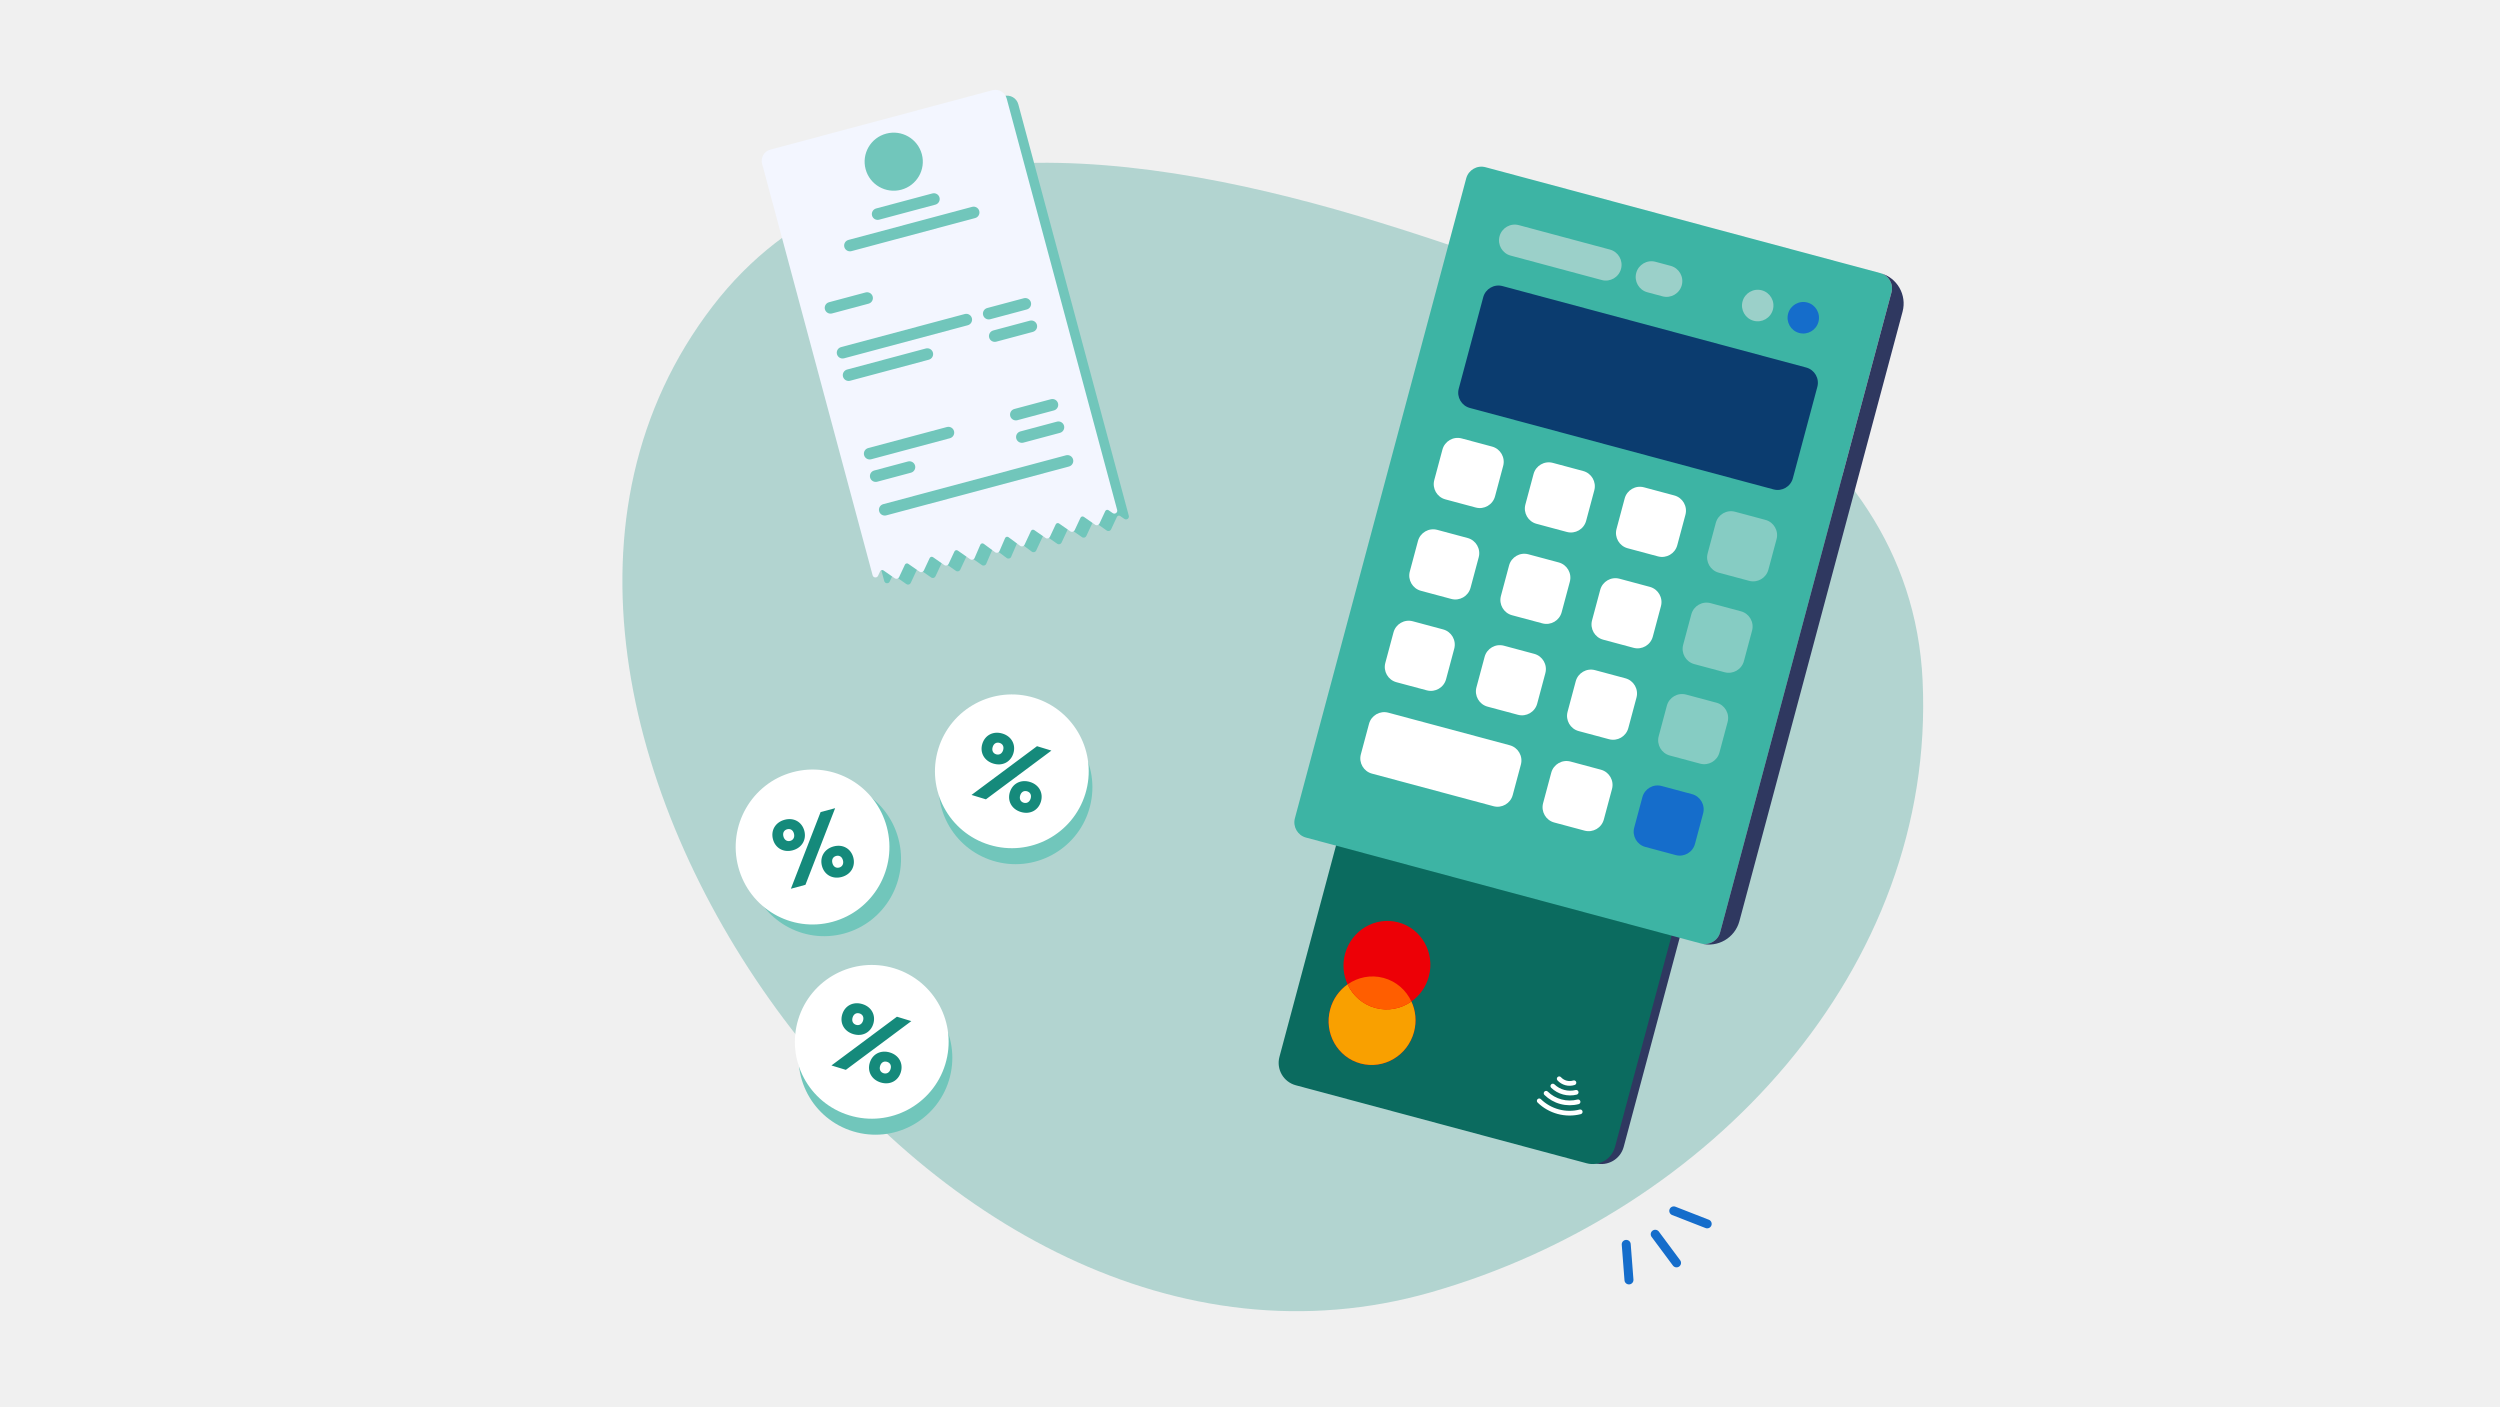
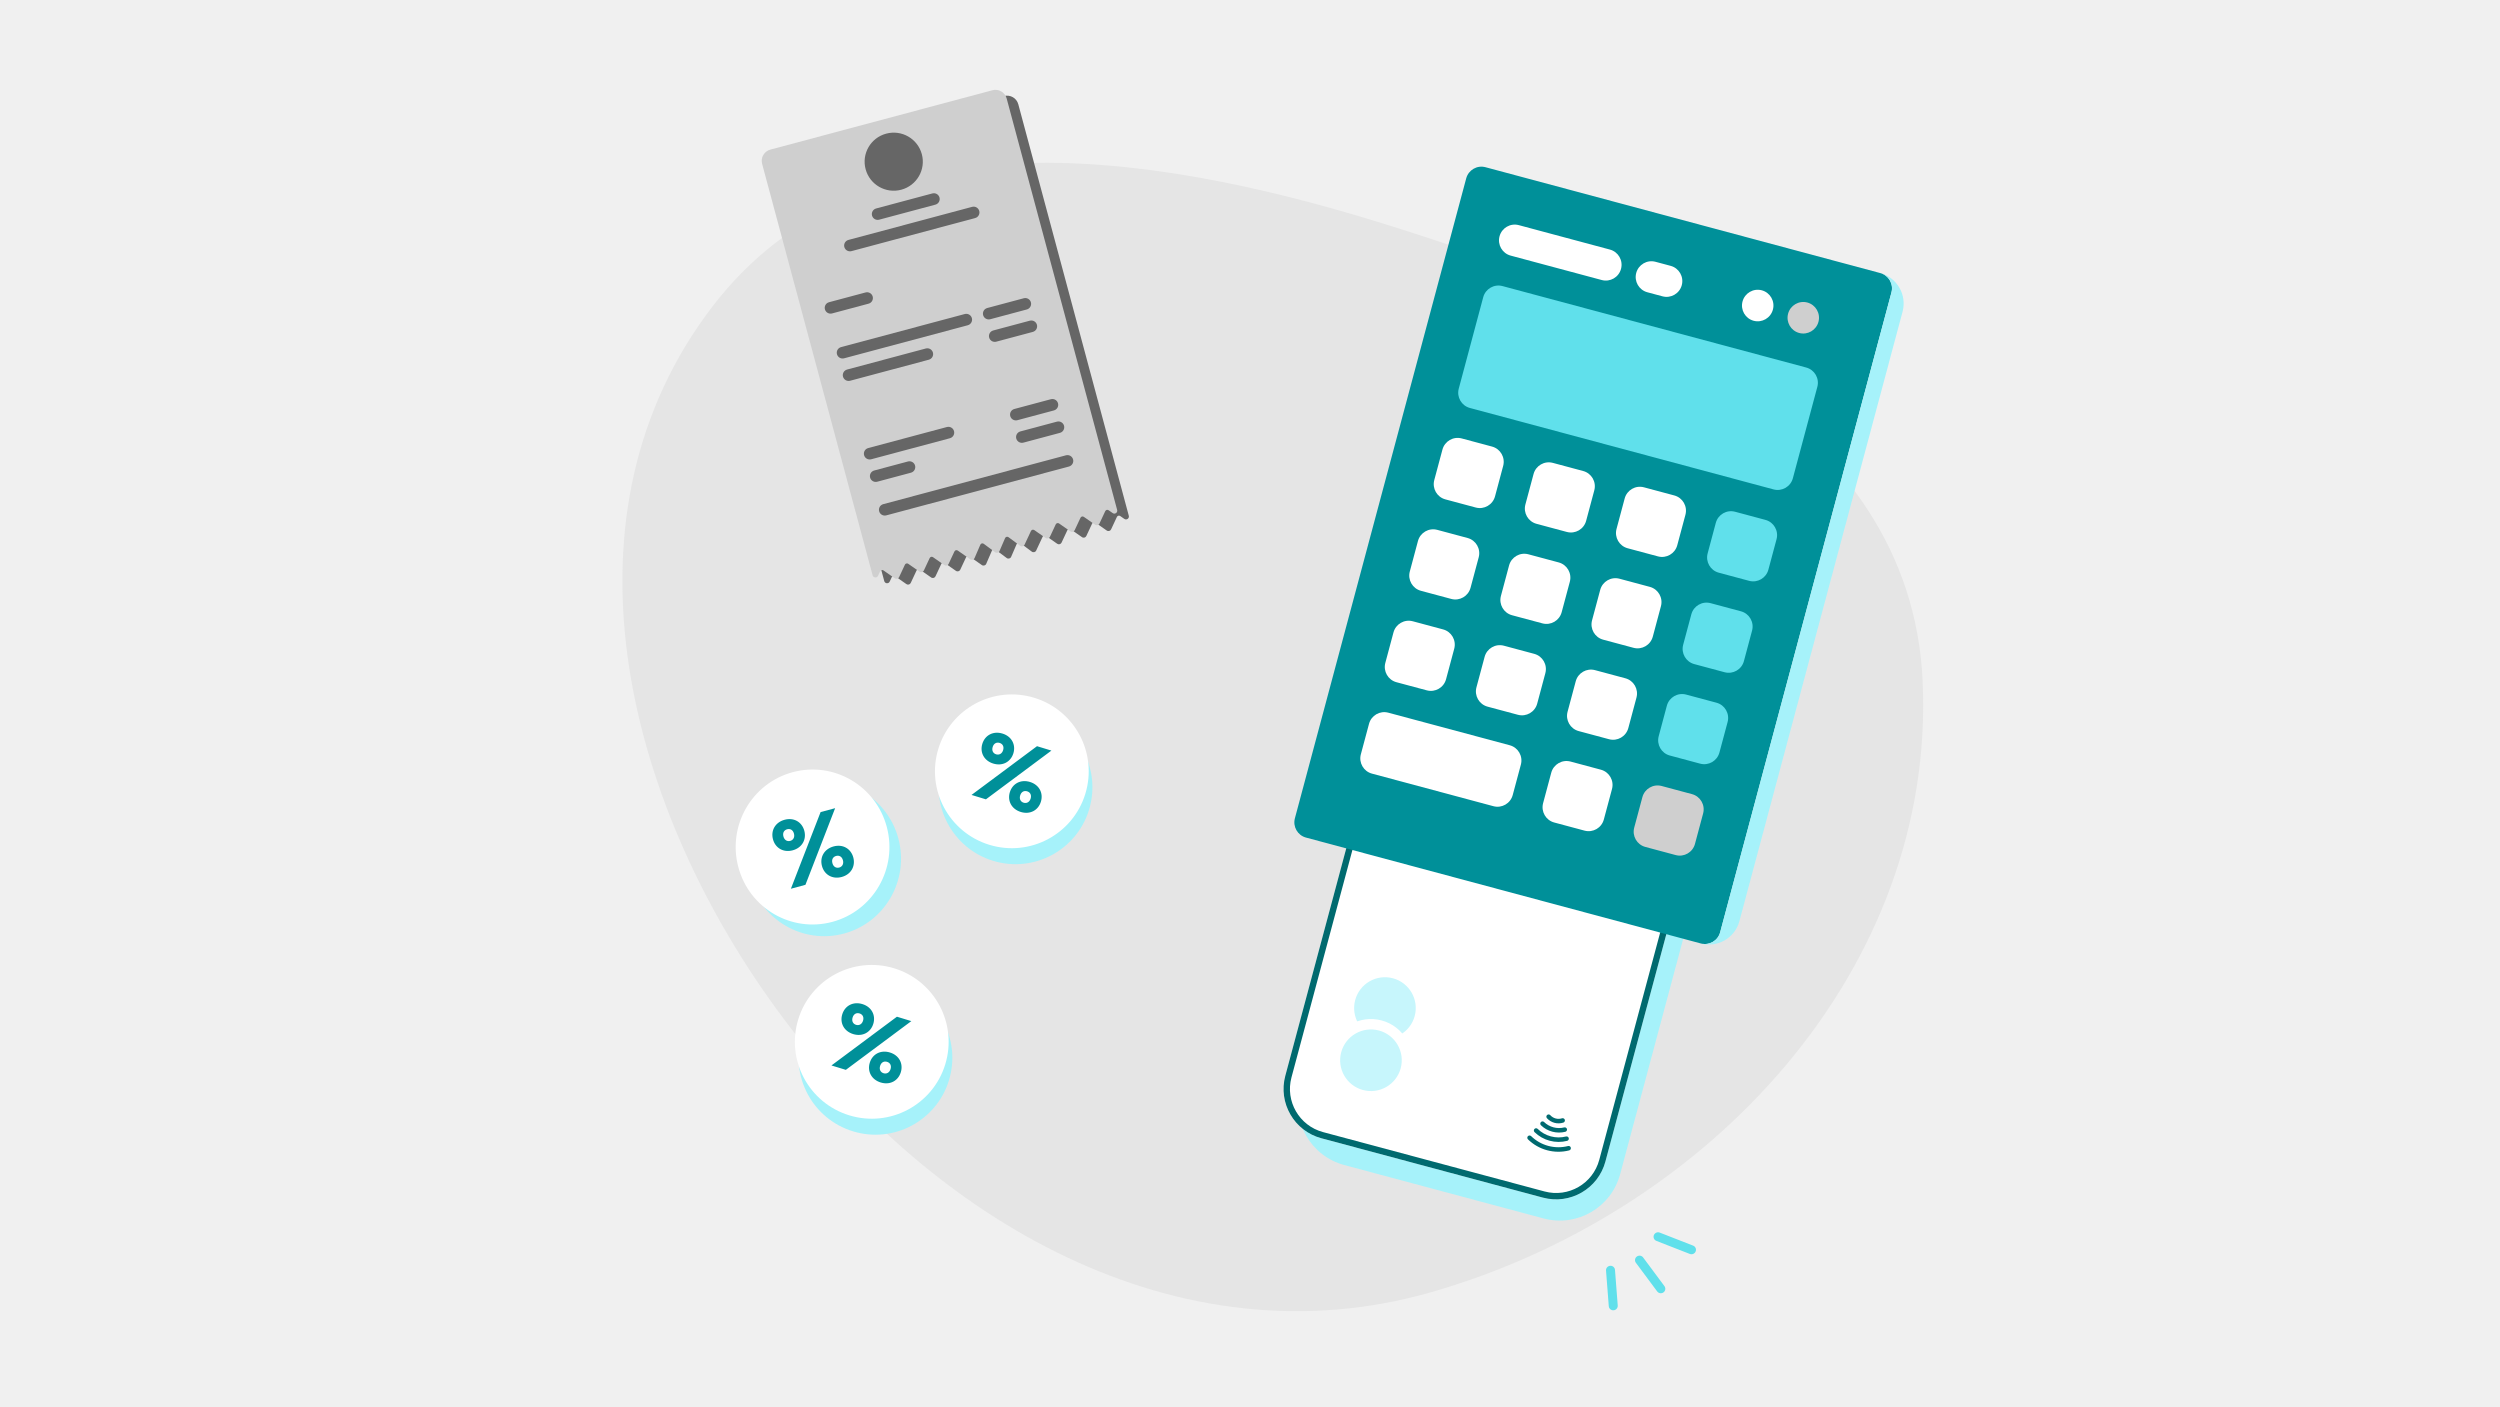
<svg xmlns="http://www.w3.org/2000/svg" width="1920" height="1080" viewBox="0 0 1920 1080" fill="none">
-   <path fill-rule="evenodd" clip-rule="evenodd" d="M1476.56 522.69C1467.16 322.848 1252.62 230.626 1060.51 171.149C878.566 114.822 663.147 84.505 547.437 235.042C425.421 393.783 478.492 613.186 596.359 774.997C714.876 937.701 904.987 1048.07 1099.13 992.422C1313.25 931.045 1486.96 744.015 1476.56 522.69Z" fill="#B2D4D0" />
-   <path d="M1001.86 833.491C992.369 830.946 986.738 821.185 989.281 811.688L1095.16 416.19C1097.71 406.693 1107.46 401.057 1116.95 403.602L1340.3 463.5C1349.79 466.044 1355.42 475.806 1352.88 485.303L1247 880.801C1244.45 890.298 1234.7 895.934 1225.21 893.389L1001.86 833.491Z" fill="#2F3860" />
-   <path d="M995.188 833.491C985.699 830.946 980.068 821.185 982.61 811.688L1088.49 416.19C1091.04 406.693 1100.79 401.057 1110.28 403.602L1333.63 463.5C1343.12 466.044 1348.75 475.806 1346.21 485.303L1240.33 880.801C1237.78 890.298 1228.03 895.934 1218.54 893.389L995.188 833.491Z" fill="#0B6B5F" />
-   <path fill-rule="evenodd" clip-rule="evenodd" d="M1215.37 853.444C1215.62 854.416 1215.03 855.405 1214.06 855.653C1208.25 857.141 1202.13 857.1 1196.3 855.537C1190.48 853.975 1185.15 850.945 1180.86 846.748C1180.15 846.049 1180.13 844.899 1180.83 844.18C1181.53 843.46 1182.67 843.444 1183.38 844.142C1187.23 847.904 1192.01 850.625 1197.24 852.028C1202.47 853.432 1207.97 853.467 1213.18 852.133C1214.15 851.885 1215.13 852.472 1215.37 853.444ZM1213.72 845.76C1213.96 846.732 1213.38 847.72 1212.41 847.968C1207.81 849.146 1202.96 849.113 1198.35 847.877C1193.74 846.641 1189.53 844.244 1186.13 840.922C1185.42 840.223 1185.41 839.073 1186.1 838.354C1186.8 837.634 1187.94 837.617 1188.66 838.316C1191.61 841.202 1195.27 843.29 1199.29 844.368C1203.31 845.445 1207.53 845.472 1211.52 844.448C1212.49 844.201 1213.47 844.788 1213.72 845.76ZM1212.26 838.466C1212.5 839.439 1211.91 840.425 1210.95 840.668C1207.51 841.532 1203.89 841.498 1200.44 840.574C1197 839.65 1193.84 837.867 1191.3 835.4C1190.58 834.704 1190.56 833.555 1191.26 832.832C1191.95 832.109 1193.09 832.087 1193.81 832.783C1195.91 834.819 1198.52 836.298 1201.38 837.065C1204.24 837.831 1207.24 837.857 1210.08 837.145C1211.05 836.902 1212.03 837.493 1212.26 838.466ZM1210.53 830.985C1210.83 831.941 1210.3 832.962 1209.35 833.267C1207.03 834.011 1204.56 834.076 1202.21 833.448C1199.87 832.82 1197.76 831.527 1196.13 829.722C1195.46 828.981 1195.51 827.833 1196.25 827.156C1196.99 826.479 1198.13 826.531 1198.8 827.271C1199.98 828.568 1201.49 829.491 1203.15 829.938C1204.82 830.386 1206.59 830.342 1208.26 829.808C1209.21 829.503 1210.23 830.03 1210.53 830.985Z" fill="white" />
-   <path fill-rule="evenodd" clip-rule="evenodd" d="M1021.56 775.27C1016.7 793.425 1027.17 812.008 1044.95 816.775C1062.73 821.542 1081.08 810.688 1085.94 792.533C1088.11 784.396 1087.21 776.173 1083.96 769.147C1090.29 764.692 1095.18 758.022 1097.35 749.885C1102.21 731.73 1091.74 713.147 1073.97 708.38C1056.19 703.613 1037.84 714.467 1032.98 732.622C1030.8 740.759 1031.7 748.982 1034.96 756.008C1028.63 760.463 1023.74 767.133 1021.56 775.27Z" fill="#ED0006" />
-   <path fill-rule="evenodd" clip-rule="evenodd" d="M1034.96 756.008C1038.97 764.659 1046.56 771.497 1056.37 774.127C1066.18 776.758 1076.16 774.632 1083.96 769.147C1087.21 776.173 1088.11 784.396 1085.94 792.533C1081.08 810.688 1062.73 821.542 1044.95 816.775C1027.17 812.008 1016.7 793.425 1021.56 775.27C1023.74 767.133 1028.63 760.463 1034.96 756.008Z" fill="#F9A000" />
-   <path fill-rule="evenodd" clip-rule="evenodd" d="M1034.96 756.008C1038.97 764.659 1046.56 771.497 1056.37 774.127C1066.18 776.758 1076.16 774.632 1083.96 769.147C1079.95 760.496 1072.36 753.659 1062.55 751.029C1052.74 748.398 1042.76 750.523 1034.96 756.008Z" fill="#FF5E00" />
-   <path d="M1126.05 136.987C1127.78 130.525 1134.41 126.686 1140.85 128.414L1444.11 209.74C1450.55 211.468 1454.37 218.107 1452.64 224.569L1321.06 716.017C1319.33 722.479 1312.71 726.317 1306.27 724.59L1003.01 643.263C996.569 641.536 992.75 634.897 994.48 628.434L1126.05 136.987Z" fill="#3DB4A4" />
-   <path fill-rule="evenodd" clip-rule="evenodd" d="M1461.17 239.398C1464.63 226.474 1456.99 213.195 1444.11 209.74C1450.55 211.468 1454.37 218.107 1452.64 224.569L1321.06 716.017C1319.33 722.479 1312.71 726.317 1306.27 724.59C1319.15 728.045 1332.4 720.368 1335.86 707.443L1461.17 239.398Z" fill="#2F3860" />
-   <path d="M1139.11 228.279C1140.84 221.816 1147.47 217.978 1153.91 219.706L1387.19 282.264C1393.63 283.992 1397.45 290.631 1395.72 297.093L1376.92 367.3C1375.19 373.762 1368.57 377.601 1362.12 375.873L1128.85 313.315C1122.41 311.587 1118.59 304.948 1120.32 298.485L1139.11 228.279Z" fill="#0B3C6F" />
-   <path d="M1151.64 181.474C1153.37 175.012 1160 171.174 1166.44 172.901L1236.42 191.669C1242.87 193.396 1246.68 200.035 1244.95 206.498C1243.22 212.96 1236.6 216.798 1230.16 215.071L1160.18 196.303C1153.73 194.576 1149.91 187.937 1151.64 181.474Z" fill="#9BD0C9" />
-   <path d="M1256.62 209.626C1258.35 203.163 1264.97 199.325 1271.41 201.052L1283.08 204.18C1289.52 205.908 1293.34 212.547 1291.61 219.009C1289.88 225.472 1283.25 229.31 1276.81 227.583L1265.15 224.455C1258.71 222.727 1254.89 216.088 1256.62 209.626Z" fill="#9BD0C9" />
-   <path d="M1373.26 240.905C1374.99 234.443 1381.61 230.604 1388.05 232.332C1394.49 234.059 1398.31 240.699 1396.58 247.161C1394.85 253.623 1388.23 257.462 1381.79 255.734C1375.35 254.007 1371.53 247.367 1373.26 240.905Z" fill="#156DCB" />
-   <path d="M1338.26 231.521C1339.99 225.059 1346.62 221.221 1353.06 222.948C1359.5 224.676 1363.32 231.315 1361.59 237.777C1359.86 244.239 1353.24 248.078 1346.8 246.35C1340.35 244.623 1336.53 237.984 1338.26 231.521Z" fill="#9BD0C9" />
+   <path fill-rule="evenodd" clip-rule="evenodd" d="M1476.56 522.69C1467.16 322.848 1252.62 230.626 1060.51 171.149C878.566 114.822 663.147 84.505 547.437 235.042C425.421 393.783 478.492 613.186 596.359 774.997C714.876 937.701 904.987 1048.07 1099.13 992.422C1313.25 931.045 1486.96 744.015 1476.56 522.69Z" fill="#E5E5E5" />
+   <rect x="1341.76" y="537.935" width="424.725" height="254.506" rx="48" transform="rotate(105 1341.76 537.935)" fill="#A6F2FA" />
+   <path d="M1294.9 509.521C1315.8 515.121 1328.2 536.602 1322.6 557.501L1232.95 892.072C1227.35 912.971 1205.87 925.374 1184.97 919.774L1014.82 874.182C993.921 868.582 981.519 847.1 987.118 826.201L1076.77 491.63C1082.37 470.731 1103.85 458.329 1124.75 463.929L1294.9 509.521Z" fill="white" />
+   <path fill-rule="evenodd" clip-rule="evenodd" d="M1228.22 890.805L1317.87 556.234C1322.77 537.947 1311.92 519.151 1293.63 514.251L1123.48 468.659C1105.19 463.759 1086.4 474.611 1081.5 492.898L991.849 827.469C986.949 845.755 997.801 864.552 1016.09 869.452L1186.24 915.044C1204.53 919.944 1223.32 909.092 1228.22 890.805ZM1322.6 557.501C1328.2 536.602 1315.8 515.121 1294.9 509.521L1124.75 463.929C1103.85 458.329 1082.37 470.731 1076.77 491.63L987.118 826.201C981.519 847.1 993.921 868.582 1014.82 874.182L1184.97 919.774C1205.87 925.374 1227.35 912.971 1232.95 892.072L1322.6 557.501Z" fill="#006A6F" />
+   <path fill-rule="evenodd" clip-rule="evenodd" d="M1206.38 881.399C1206.61 882.326 1206.06 883.269 1205.13 883.506C1199.59 884.928 1193.76 884.892 1188.2 883.405C1182.65 881.917 1177.58 879.029 1173.49 875.028C1172.81 874.362 1172.8 873.265 1173.46 872.578C1174.13 871.892 1175.22 871.875 1175.9 872.541C1179.56 876.127 1184.11 878.721 1189.1 880.057C1194.09 881.393 1199.33 881.424 1204.29 880.149C1205.21 879.913 1206.15 880.472 1206.38 881.399ZM1204.81 874.07C1205.04 874.997 1204.48 875.94 1203.56 876.177C1199.17 877.302 1194.55 877.274 1190.16 876.097C1185.77 874.92 1181.76 872.635 1178.52 869.468C1177.84 868.802 1177.83 867.705 1178.49 867.019C1179.16 866.332 1180.25 866.315 1180.93 866.982C1183.74 869.733 1187.23 871.723 1191.06 872.749C1194.89 873.775 1198.91 873.798 1202.72 872.82C1203.64 872.583 1204.58 873.143 1204.81 874.07ZM1203.43 867.113C1203.65 868.041 1203.09 868.982 1202.17 869.215C1198.89 870.04 1195.44 870.009 1192.16 869.13C1188.88 868.25 1185.87 866.551 1183.45 864.199C1182.76 863.536 1182.75 862.439 1183.41 861.749C1184.07 861.06 1185.16 861.038 1185.84 861.701C1187.84 863.643 1190.33 865.052 1193.05 865.782C1195.78 866.512 1198.64 866.535 1201.34 865.854C1202.26 865.622 1203.2 866.186 1203.43 867.113ZM1201.77 859.979C1202.06 860.89 1201.56 861.865 1200.65 862.156C1198.44 862.867 1196.08 862.929 1193.85 862.332C1191.62 861.734 1189.61 860.502 1188.05 858.78C1187.41 858.074 1187.46 856.979 1188.17 856.333C1188.87 855.687 1189.96 855.736 1190.6 856.441C1191.72 857.678 1193.16 858.558 1194.75 858.984C1196.34 859.41 1198.02 859.367 1199.61 858.856C1200.52 858.565 1201.49 859.068 1201.77 859.979Z" fill="#006A6F" />
+   <path d="M1245.36 525.549C1248.21 526.314 1249.9 529.266 1249.13 532.142L1237.27 576.408C1236.5 579.284 1233.56 580.995 1230.71 580.229L1202.09 572.562C1199.23 571.796 1197.54 568.844 1198.31 565.968L1210.17 521.703C1210.94 518.827 1213.88 517.116 1216.74 517.881L1245.36 525.549Z" fill="#C7F6FC" />
+   <circle cx="1063.64" cy="774.169" r="27.659" transform="rotate(105 1063.64 774.169)" fill="#C7F6FC" stroke="white" stroke-width="8" />
+   <circle cx="1052.89" cy="814.281" r="27.659" transform="rotate(105 1052.89 814.281)" fill="#C7F6FC" stroke="white" stroke-width="8" />
+   <path d="M1126.05 136.987C1127.78 130.525 1134.41 126.686 1140.85 128.414L1444.1 209.74C1450.55 211.468 1454.37 218.107 1452.64 224.569L1321.06 716.017C1319.33 722.479 1312.71 726.317 1306.27 724.59L1003.01 643.263C996.568 641.536 992.749 634.897 994.479 628.434L1126.05 136.987Z" fill="#009099" />
+   <path fill-rule="evenodd" clip-rule="evenodd" d="M1461.17 239.398C1464.63 226.474 1456.99 213.195 1444.1 209.74C1450.55 211.468 1454.37 218.107 1452.64 224.569L1321.06 716.017C1319.33 722.479 1312.71 726.317 1306.27 724.59C1319.15 728.045 1332.4 720.368 1335.86 707.443L1461.17 239.398Z" fill="#A6F2FA" />
+   <path d="M1139.11 228.279C1140.84 221.816 1147.47 217.978 1153.91 219.706L1387.18 282.264C1393.63 283.992 1397.45 290.631 1395.72 297.093L1376.92 367.3C1375.19 373.762 1368.56 377.601 1362.12 375.873L1128.85 313.315C1122.41 311.587 1118.59 304.948 1120.32 298.486L1139.11 228.279Z" fill="#60E0EB" />
+   <path d="M1151.64 181.474C1153.37 175.012 1160 171.174 1166.44 172.901L1236.42 191.669C1242.86 193.396 1246.68 200.035 1244.95 206.498C1243.22 212.96 1236.6 216.798 1230.16 215.071L1160.17 196.303C1153.73 194.576 1149.91 187.937 1151.64 181.474Z" fill="white" />
+   <path d="M1256.62 209.626C1258.35 203.163 1264.97 199.325 1271.41 201.052L1283.08 204.18C1289.52 205.908 1293.34 212.547 1291.61 219.009C1289.88 225.472 1283.25 229.31 1276.81 227.583L1265.15 224.455C1258.71 222.727 1254.89 216.088 1256.62 209.626Z" fill="white" />
+   <path d="M1373.25 240.905C1374.98 234.443 1381.61 230.604 1388.05 232.332C1394.49 234.059 1398.31 240.699 1396.58 247.161C1394.85 253.623 1388.23 257.462 1381.79 255.734C1375.34 254.007 1371.52 247.367 1373.25 240.905Z" fill="#CFCFCF" />
+   <path d="M1338.26 231.521C1339.99 225.059 1346.62 221.221 1353.06 222.948C1359.5 224.676 1363.32 231.315 1361.59 237.777C1359.86 244.239 1353.24 248.078 1346.79 246.35C1340.35 244.623 1336.53 237.984 1338.26 231.521Z" fill="white" />
  <path d="M1107.79 345.29C1109.52 338.828 1116.14 334.989 1122.58 336.717L1145.91 342.973C1152.35 344.7 1156.17 351.339 1154.44 357.802L1148.18 381.204C1146.45 387.666 1139.82 391.505 1133.38 389.777L1110.05 383.521C1103.61 381.794 1099.79 375.155 1101.52 368.692L1107.79 345.29Z" fill="white" />
-   <path d="M1088.99 415.497C1090.72 409.034 1097.35 405.196 1103.79 406.924L1127.12 413.179C1133.56 414.907 1137.38 421.546 1135.65 428.009L1129.38 451.411C1127.65 457.873 1121.03 461.711 1114.58 459.984L1091.26 453.728C1084.82 452.001 1081 445.361 1082.73 438.899L1088.99 415.497Z" fill="white" />
-   <path d="M1070.2 485.703C1071.93 479.241 1078.55 475.403 1084.99 477.13L1108.32 483.386C1114.76 485.114 1118.58 491.753 1116.85 498.215L1110.59 521.617C1108.86 528.08 1102.23 531.918 1095.79 530.191L1072.46 523.935C1066.02 522.207 1062.2 515.568 1063.93 509.106L1070.2 485.703Z" fill="white" />
-   <path d="M1051.4 555.91C1053.13 549.448 1059.75 545.61 1066.2 547.337L1159.51 572.361C1165.95 574.088 1169.77 580.727 1168.04 587.19L1161.77 610.592C1160.04 617.054 1153.42 620.893 1146.98 619.165L1053.67 594.142C1047.22 592.414 1043.4 585.775 1045.13 579.312L1051.4 555.91Z" fill="white" />
-   <path d="M1177.77 364.058C1179.5 357.595 1186.12 353.757 1192.57 355.484L1215.89 361.74C1222.34 363.468 1226.15 370.107 1224.42 376.569L1218.16 399.972C1216.43 406.434 1209.8 410.272 1203.36 408.545L1180.04 402.289C1173.59 400.561 1169.77 393.922 1171.5 387.46L1177.77 364.058Z" fill="white" />
+   <path d="M1088.99 415.497C1090.72 409.034 1097.35 405.196 1103.79 406.924L1127.11 413.179C1133.56 414.907 1137.38 421.546 1135.65 428.009L1129.38 451.411C1127.65 457.873 1121.03 461.711 1114.58 459.984L1091.26 453.728C1084.81 452.001 1081 445.361 1082.73 438.899L1088.99 415.497Z" fill="white" />
+   <path d="M1070.19 485.704C1071.92 479.241 1078.55 475.403 1084.99 477.13L1108.32 483.386C1114.76 485.114 1118.58 491.753 1116.85 498.215L1110.58 521.618C1108.85 528.08 1102.23 531.918 1095.79 530.191L1072.46 523.935C1066.02 522.207 1062.2 515.568 1063.93 509.106L1070.19 485.704Z" fill="white" />
+   <path d="M1051.4 555.91C1053.13 549.448 1059.75 545.61 1066.2 547.337L1159.51 572.361C1165.95 574.088 1169.77 580.727 1168.04 587.19L1161.77 610.592C1160.04 617.054 1153.42 620.893 1146.97 619.165L1053.66 594.142C1047.22 592.414 1043.4 585.775 1045.13 579.313L1051.4 555.91Z" fill="white" />
+   <path d="M1177.77 364.058C1179.5 357.595 1186.12 353.757 1192.57 355.484L1215.89 361.74C1222.33 363.468 1226.15 370.107 1224.42 376.569L1218.16 399.972C1216.43 406.434 1209.8 410.272 1203.36 408.545L1180.03 402.289C1173.59 400.561 1169.77 393.922 1171.5 387.46L1177.77 364.058Z" fill="white" />
  <path d="M1158.97 434.264C1160.7 427.802 1167.33 423.964 1173.77 425.691L1197.1 431.947C1203.54 433.675 1207.36 440.314 1205.63 446.776L1199.36 470.178C1197.63 476.641 1191.01 480.479 1184.57 478.752L1161.24 472.496C1154.8 470.768 1150.98 464.129 1152.71 457.667L1158.97 434.264Z" fill="white" />
-   <path d="M1140.18 504.471C1141.91 498.009 1148.53 494.17 1154.97 495.898L1178.3 502.154C1184.74 503.881 1188.56 510.52 1186.83 516.983L1180.57 540.385C1178.84 546.847 1172.21 550.686 1165.77 548.958L1142.44 542.702C1136 540.975 1132.18 534.336 1133.91 527.873L1140.18 504.471Z" fill="white" />
-   <path d="M1247.75 382.825C1249.48 376.363 1256.11 372.525 1262.55 374.252L1285.88 380.508C1292.32 382.235 1296.14 388.875 1294.41 395.337L1288.14 418.739C1286.41 425.202 1279.79 429.04 1273.35 427.312L1250.02 421.057C1243.58 419.329 1239.76 412.69 1241.49 406.227L1247.75 382.825Z" fill="white" />
+   <path d="M1140.18 504.471C1141.91 498.009 1148.53 494.17 1154.97 495.898L1178.3 502.154C1184.74 503.881 1188.56 510.521 1186.83 516.983L1180.57 540.385C1178.84 546.848 1172.21 550.686 1165.77 548.958L1142.44 542.702C1136 540.975 1132.18 534.336 1133.91 527.873L1140.18 504.471Z" fill="white" />
+   <path d="M1247.75 382.825C1249.48 376.363 1256.11 372.525 1262.55 374.252L1285.88 380.508C1292.32 382.235 1296.14 388.875 1294.41 395.337L1288.14 418.739C1286.41 425.202 1279.79 429.04 1273.34 427.312L1250.02 421.057C1243.58 419.329 1239.76 412.69 1241.49 406.227L1247.75 382.825Z" fill="white" />
  <path d="M1228.96 453.032C1230.69 446.57 1237.31 442.731 1243.75 444.459L1267.08 450.715C1273.52 452.442 1277.34 459.081 1275.61 465.544L1269.35 488.946C1267.62 495.408 1260.99 499.247 1254.55 497.519L1231.22 491.263C1224.78 489.536 1220.96 482.897 1222.69 476.434L1228.96 453.032Z" fill="white" />
-   <path d="M1210.16 523.239C1211.89 516.776 1218.52 512.938 1224.96 514.666L1248.28 520.921C1254.73 522.649 1258.55 529.288 1256.82 535.75L1250.55 559.153C1248.82 565.615 1242.2 569.453 1235.75 567.726L1212.43 561.47C1205.98 559.743 1202.17 553.103 1203.9 546.641L1210.16 523.239Z" fill="white" />
-   <path d="M1191.36 593.445C1193.09 586.983 1199.72 583.145 1206.16 584.872L1229.49 591.128C1235.93 592.856 1239.75 599.495 1238.02 605.957L1231.75 629.359C1230.02 635.822 1223.4 639.66 1216.96 637.933L1193.63 631.677C1187.19 629.949 1183.37 623.31 1185.1 616.848L1191.36 593.445Z" fill="white" />
-   <path d="M1317.73 401.593C1319.46 395.13 1326.09 391.292 1332.53 393.02L1355.86 399.276C1362.3 401.003 1366.12 407.642 1364.39 414.105L1358.12 437.507C1356.39 443.969 1349.77 447.808 1343.33 446.08L1320 439.824C1313.56 438.097 1309.74 431.457 1311.47 424.995L1317.73 401.593Z" fill="#86CCC3" />
-   <path d="M1298.94 471.8C1300.67 465.337 1307.29 461.499 1313.74 463.226L1337.06 469.482C1343.5 471.21 1347.32 477.849 1345.59 484.311L1339.33 507.714C1337.6 514.176 1330.97 518.014 1324.53 516.287L1301.2 510.031C1294.76 508.303 1290.94 501.664 1292.67 495.202L1298.94 471.8Z" fill="#86CCC3" />
-   <path d="M1280.14 542.006C1281.87 535.544 1288.5 531.706 1294.94 533.433L1318.27 539.689C1324.71 541.417 1328.53 548.056 1326.8 554.518L1320.53 577.92C1318.8 584.383 1312.18 588.221 1305.74 586.493L1282.41 580.238C1275.97 578.51 1272.15 571.871 1273.88 565.409L1280.14 542.006Z" fill="#86CCC3" />
-   <path d="M1261.35 612.213C1263.08 605.751 1269.7 601.912 1276.14 603.64L1299.47 609.896C1305.91 611.623 1309.73 618.262 1308 624.725L1301.74 648.127C1300.01 654.589 1293.38 658.428 1286.94 656.7L1263.61 650.444C1257.17 648.717 1253.35 642.078 1255.08 635.615L1261.35 612.213Z" fill="#156DCB" />
-   <path d="M1312.4 936.761C1314.17 937.453 1315.03 939.442 1314.33 941.204C1313.63 942.967 1311.62 943.835 1309.85 943.144L1284.19 933.131C1282.42 932.439 1281.55 930.45 1282.25 928.688C1282.96 926.925 1284.96 926.057 1286.73 926.748L1312.4 936.761Z" fill="#156DCB" />
-   <path d="M1254.49 982.728C1254.63 984.615 1253.21 986.267 1251.31 986.419C1249.41 986.57 1247.75 985.163 1247.61 983.276L1245.5 955.939C1245.36 954.052 1246.78 952.4 1248.68 952.248C1250.58 952.097 1252.24 953.504 1252.38 955.391L1254.49 982.728Z" fill="#156DCB" />
-   <path d="M1290.36 967.868C1291.49 969.388 1291.16 971.535 1289.63 972.663C1288.09 973.792 1285.93 973.474 1284.8 971.954L1268.43 949.933C1267.3 948.413 1267.63 946.266 1269.16 945.137C1270.7 944.009 1272.86 944.327 1273.99 945.847L1290.36 967.868Z" fill="#156DCB" />
-   <path fill-rule="evenodd" clip-rule="evenodd" d="M782.051 80.073C780.773 75.315 775.872 72.491 771.103 73.766L600.567 119.36C595.798 120.635 592.968 125.526 594.246 130.284L679.106 446.286C679.646 448.296 682.408 448.538 683.29 446.652L684.891 443.228C685.348 442.253 686.571 441.926 687.455 442.543L696.127 448.597C697.265 449.391 698.846 448.968 699.433 447.713L703.909 438.144C704.365 437.169 705.589 436.841 706.473 437.458L715.145 443.512C716.283 444.306 717.864 443.884 718.451 442.628L722.927 433.059C723.383 432.084 724.607 431.757 725.491 432.374L734.163 438.427C735.3 439.222 736.881 438.799 737.469 437.544L741.945 427.975C742.401 426.999 743.625 426.672 744.509 427.289L754.081 433.972C755.241 434.782 756.854 434.325 757.414 433.027L761.832 422.802C762.276 421.775 763.56 421.432 764.459 422.1L773.165 428.57C774.322 429.43 775.981 428.987 776.552 427.665L780.85 417.718C781.294 416.691 782.578 416.347 783.477 417.016L792.426 423.667C793.562 424.511 795.188 424.102 795.786 422.821L800.728 412.259C801.184 411.284 802.408 410.956 803.291 411.573L811.963 417.627C813.101 418.421 814.682 417.999 815.269 416.743L819.745 407.174C820.202 406.199 821.425 405.872 822.309 406.489L830.981 412.542C832.119 413.337 833.7 412.914 834.287 411.659L838.763 402.09C839.219 401.114 840.443 400.787 841.327 401.404L849.999 407.458C851.137 408.252 852.717 407.83 853.305 406.574L857.781 397.005C858.237 396.03 859.461 395.703 860.345 396.32L863.479 398.508C865.188 399.701 867.459 398.114 866.919 396.103L782.051 80.073Z" fill="#71C6BB" />
-   <path fill-rule="evenodd" clip-rule="evenodd" d="M773.112 75.613C771.834 70.855 766.932 68.031 762.163 69.306L591.628 114.9C586.859 116.175 584.029 121.066 585.307 125.824L670.167 441.826C670.707 443.836 673.468 444.078 674.351 442.192L675.952 438.768C676.408 437.793 677.632 437.466 678.516 438.083L687.187 444.137C688.325 444.931 689.906 444.509 690.494 443.253L694.97 433.684C695.426 432.709 696.65 432.382 697.534 432.999L706.205 439.052C707.343 439.847 708.924 439.424 709.512 438.168L713.988 428.599C714.444 427.624 715.668 427.297 716.552 427.914L725.223 433.968C726.361 434.762 727.942 434.339 728.529 433.084L733.006 423.515C733.462 422.54 734.686 422.212 735.569 422.829L745.142 429.512C746.302 430.322 747.915 429.865 748.475 428.568L752.893 418.343C753.336 417.316 754.621 416.972 755.52 417.64L764.226 424.111C765.383 424.971 767.042 424.527 767.613 423.205L771.911 413.258C772.354 412.231 773.638 411.888 774.537 412.556L783.487 419.207C784.622 420.051 786.248 419.642 786.847 418.362L791.788 407.799C792.244 406.824 793.468 406.497 794.352 407.114L803.024 413.167C804.161 413.962 805.742 413.539 806.33 412.283L810.806 402.714C811.262 401.739 812.486 401.412 813.37 402.029L822.041 408.083C823.179 408.877 824.76 408.455 825.348 407.199L829.824 397.63C830.28 396.655 831.504 396.327 832.388 396.944L841.059 402.998C842.197 403.793 843.778 403.37 844.366 402.114L848.842 392.545C849.298 391.57 850.522 391.243 851.406 391.86L854.54 394.048C856.249 395.241 858.52 393.654 857.98 391.644L773.112 75.613Z" fill="#F3F6FF" />
-   <path d="M669.727 165.562C669.088 163.183 670.503 160.738 672.888 160.1L716.061 148.558C718.445 147.92 720.896 149.332 721.535 151.711C722.174 154.09 720.759 156.536 718.375 157.173L675.201 168.716C672.817 169.354 670.366 167.942 669.727 165.562Z" fill="#71C6BB" />
-   <path d="M648.45 189.719C647.811 187.34 649.226 184.895 651.611 184.257L746.593 158.863C748.977 158.226 751.428 159.638 752.067 162.017C752.706 164.396 751.291 166.841 748.906 167.479L653.924 192.873C651.54 193.51 649.089 192.099 648.45 189.719Z" fill="#71C6BB" />
-   <path d="M633.536 237.569C632.897 235.19 634.312 232.745 636.696 232.107L664.759 224.604C667.144 223.967 669.595 225.379 670.233 227.758C670.872 230.137 669.457 232.582 667.073 233.22L639.01 240.723C636.626 241.36 634.175 239.948 633.536 237.569Z" fill="#71C6BB" />
-   <path d="M755.042 242.021C754.403 239.641 755.818 237.196 758.202 236.558L786.265 229.056C788.65 228.418 791.1 229.83 791.739 232.209C792.378 234.588 790.963 237.034 788.579 237.671L760.516 245.174C758.132 245.812 755.681 244.4 755.042 242.021Z" fill="#71C6BB" />
-   <path d="M759.669 259.252C759.03 256.873 760.445 254.427 762.83 253.79L790.893 246.287C793.277 245.649 795.728 247.061 796.367 249.44C797.006 251.82 795.591 254.265 793.206 254.903L765.143 262.405C762.759 263.043 760.308 261.631 759.669 259.252Z" fill="#71C6BB" />
-   <path d="M775.865 319.561C775.226 317.182 776.641 314.736 779.025 314.099L807.088 306.596C809.473 305.959 811.923 307.371 812.562 309.75C813.201 312.129 811.786 314.574 809.402 315.212L781.339 322.715C778.955 323.352 776.504 321.94 775.865 319.561Z" fill="#71C6BB" />
-   <path d="M780.492 336.792C779.853 334.413 781.268 331.968 783.653 331.33L811.716 323.827C814.1 323.19 816.551 324.602 817.19 326.981C817.829 329.36 816.414 331.806 814.029 332.443L785.966 339.946C783.582 340.583 781.131 339.171 780.492 336.792Z" fill="#71C6BB" />
-   <path d="M642.791 272.032C642.152 269.653 643.567 267.207 645.951 266.57L740.933 241.176C743.317 240.538 745.768 241.95 746.407 244.329C747.046 246.708 745.631 249.154 743.247 249.791L648.265 275.185C645.88 275.823 643.43 274.411 642.791 272.032Z" fill="#71C6BB" />
-   <path d="M647.418 289.263C646.779 286.884 648.194 284.438 650.578 283.801L711.021 267.641C713.406 267.003 715.857 268.415 716.496 270.795C717.135 273.174 715.72 275.619 713.335 276.257L652.892 292.416C650.508 293.054 648.057 291.642 647.418 289.263Z" fill="#71C6BB" />
-   <path d="M663.614 349.572C662.975 347.193 664.39 344.748 666.774 344.11L727.217 327.95C729.602 327.313 732.052 328.725 732.691 331.104C733.33 333.483 731.915 335.928 729.531 336.566L669.088 352.726C666.703 353.363 664.252 351.951 663.614 349.572Z" fill="#71C6BB" />
-   <path d="M675.182 392.65C674.543 390.271 675.958 387.826 678.342 387.188L818.657 349.674C821.041 349.037 823.492 350.449 824.131 352.828C824.77 355.207 823.355 357.652 820.97 358.29L680.656 395.804C678.272 396.441 675.821 395.029 675.182 392.65Z" fill="#71C6BB" />
-   <path d="M668.241 366.803C667.602 364.424 669.017 361.979 671.401 361.341L697.306 354.416C699.69 353.778 702.141 355.19 702.78 357.569C703.419 359.948 702.004 362.394 699.619 363.031L673.715 369.957C671.331 370.594 668.88 369.183 668.241 366.803Z" fill="#71C6BB" />
-   <path d="M707.963 118.403C711.158 130.299 704.083 142.526 692.161 145.713C680.239 148.901 667.984 141.841 664.79 129.946C661.595 118.05 668.67 105.823 680.592 102.635C692.514 99.448 704.769 106.507 707.963 118.403Z" fill="#71C6BB" />
-   <path d="M728.802 829.666C719.269 860.845 686.266 878.393 655.087 868.861C623.907 859.328 606.359 826.325 615.891 795.146C625.424 763.966 658.427 746.418 689.607 755.951C720.786 765.483 738.334 798.487 728.802 829.666Z" fill="#71C6BB" />
-   <path d="M725.968 817.386C716.435 848.565 683.432 866.114 652.252 856.581C621.073 847.049 603.525 814.045 613.057 782.866C622.59 751.686 655.593 734.138 686.772 743.671C717.952 753.203 735.5 786.207 725.968 817.386Z" fill="white" />
-   <path d="M662.33 771.141C669.379 773.296 672.72 779.674 670.694 786.298C668.669 792.922 662.333 796.342 655.284 794.187C648.165 792.01 644.825 785.632 646.85 779.008C648.875 772.384 655.211 768.964 662.33 771.141ZM638.55 818.27L688.841 780.83L699.9 784.211L649.608 821.65L638.55 818.27ZM657.457 787.08C659.737 787.777 661.972 786.649 662.815 783.889C663.68 781.06 662.416 779.014 660.136 778.317C657.855 777.619 655.663 778.609 654.798 781.438C653.933 784.267 655.176 786.382 657.457 787.08ZM683.463 808.31C690.513 810.465 693.853 816.843 691.828 823.467C689.803 830.091 683.467 833.511 676.417 831.356C669.298 829.179 665.958 822.801 667.983 816.177C670.008 809.553 676.344 806.133 683.463 808.31ZM678.59 824.249C680.871 824.946 683.105 823.818 683.949 821.058C684.814 818.229 683.55 816.183 681.269 815.486C678.988 814.788 676.796 815.778 675.932 818.607C675.067 821.436 676.309 823.552 678.59 824.249Z" fill="#158A7B" />
-   <path d="M836.38 621.908C826.848 653.087 793.844 670.636 762.665 661.103C731.486 651.571 713.938 618.567 723.47 587.388C733.003 556.209 766.006 538.66 797.185 548.193C828.365 557.725 845.913 590.729 836.38 621.908Z" fill="#71C6BB" />
-   <path d="M833.546 609.628C824.014 640.807 791.01 658.356 759.831 648.823C728.652 639.291 711.103 606.287 720.636 575.108C730.168 543.929 763.172 526.38 794.351 535.913C825.53 545.445 843.079 578.449 833.546 609.628Z" fill="white" />
-   <path d="M769.908 563.383C776.958 565.538 780.298 571.916 778.273 578.54C776.248 585.164 769.912 588.584 762.862 586.429C755.744 584.252 752.403 577.874 754.428 571.25C756.454 564.626 762.789 561.206 769.908 563.383ZM746.128 610.512L796.42 573.073L807.478 576.453L757.187 613.893L746.128 610.512ZM765.035 579.322C767.316 580.019 769.55 578.891 770.394 576.131C771.259 573.302 769.995 571.256 767.714 570.559C765.434 569.861 763.242 570.851 762.377 573.68C761.512 576.509 762.754 578.624 765.035 579.322ZM791.042 600.552C798.091 602.707 801.432 609.085 799.407 615.709C797.381 622.333 791.046 625.753 783.996 623.598C776.877 621.422 773.537 615.043 775.562 608.419C777.587 601.795 783.923 598.375 791.042 600.552ZM786.169 616.491C788.449 617.188 790.684 616.061 791.527 613.301C792.392 610.472 791.129 608.425 788.848 607.728C786.567 607.031 784.375 608.02 783.51 610.849C782.645 613.678 783.888 615.794 786.169 616.491Z" fill="#158A7B" />
-   <path d="M689.974 644.092C698.412 675.831 679.724 708.454 648.233 716.958C616.743 725.462 584.374 706.627 575.936 674.889C567.498 643.151 586.186 610.528 617.677 602.023C649.168 593.519 681.536 612.354 689.974 644.092Z" fill="#71C6BB" />
+   <path d="M1210.16 523.239C1211.89 516.776 1218.51 512.938 1224.96 514.666L1248.28 520.921C1254.73 522.649 1258.54 529.288 1256.81 535.751L1250.55 559.153C1248.82 565.615 1242.19 569.453 1235.75 567.726L1212.43 561.47C1205.98 559.743 1202.16 553.103 1203.89 546.641L1210.16 523.239Z" fill="white" />
+   <path d="M1191.36 593.446C1193.09 586.983 1199.72 583.145 1206.16 584.872L1229.49 591.128C1235.93 592.856 1239.75 599.495 1238.02 605.957L1231.75 629.36C1230.02 635.822 1223.4 639.66 1216.96 637.933L1193.63 631.677C1187.19 629.949 1183.37 623.31 1185.1 616.848L1191.36 593.446Z" fill="white" />
+   <path d="M1317.73 401.593C1319.46 395.131 1326.09 391.292 1332.53 393.02L1355.86 399.276C1362.3 401.003 1366.12 407.642 1364.39 414.105L1358.12 437.507C1356.39 443.969 1349.77 447.808 1343.33 446.08L1320 439.824C1313.56 438.097 1309.74 431.457 1311.47 424.995L1317.73 401.593Z" fill="#60E0EB" />
+   <path d="M1298.94 471.8C1300.67 465.337 1307.29 461.499 1313.73 463.226L1337.06 469.482C1343.5 471.21 1347.32 477.849 1345.59 484.311L1339.33 507.714C1337.6 514.176 1330.97 518.014 1324.53 516.287L1301.2 510.031C1294.76 508.303 1290.94 501.664 1292.67 495.202L1298.94 471.8Z" fill="#60E0EB" />
+   <path d="M1280.14 542.006C1281.87 535.544 1288.5 531.706 1294.94 533.433L1318.27 539.689C1324.71 541.417 1328.53 548.056 1326.8 554.518L1320.53 577.92C1318.8 584.383 1312.18 588.221 1305.74 586.494L1282.41 580.238C1275.97 578.51 1272.15 571.871 1273.88 565.409L1280.14 542.006Z" fill="#60E0EB" />
+   <path d="M1261.35 612.213C1263.08 605.751 1269.7 601.912 1276.14 603.64L1299.47 609.896C1305.91 611.623 1309.73 618.263 1308 624.725L1301.74 648.127C1300.01 654.589 1293.38 658.428 1286.94 656.7L1263.61 650.444C1257.17 648.717 1253.35 642.078 1255.08 635.615L1261.35 612.213Z" fill="#CFCFCF" />
+   <path d="M1300.33 956.642C1302.1 957.333 1302.97 959.323 1302.26 961.085C1301.56 962.848 1299.56 963.716 1297.78 963.025L1272.12 953.012C1270.35 952.32 1269.48 950.331 1270.18 948.569C1270.89 946.806 1272.89 945.938 1274.66 946.629L1300.33 956.642Z" fill="#60E0EB" />
+   <path d="M1242.42 1002.61C1242.56 1004.5 1241.14 1006.15 1239.24 1006.3C1237.34 1006.45 1235.68 1005.04 1235.54 1003.16L1233.43 975.82C1233.29 973.933 1234.71 972.281 1236.61 972.129C1238.51 971.978 1240.17 973.385 1240.31 975.272L1242.42 1002.61Z" fill="#60E0EB" />
+   <path d="M1278.29 987.748C1279.42 989.269 1279.09 991.416 1277.56 992.544C1276.03 993.673 1273.87 993.355 1272.73 991.835L1256.36 969.814C1255.23 968.294 1255.56 966.147 1257.1 965.018C1258.63 963.89 1260.79 964.207 1261.92 965.728L1278.29 987.748Z" fill="#60E0EB" />
+   <path fill-rule="evenodd" clip-rule="evenodd" d="M782.051 80.073C780.773 75.315 775.872 72.491 771.103 73.766L600.567 119.36C595.798 120.635 592.968 125.526 594.246 130.284L679.106 446.286C679.646 448.296 682.408 448.538 683.29 446.652L684.891 443.228C685.348 442.253 686.571 441.926 687.455 442.543L696.127 448.597C697.265 449.391 698.846 448.968 699.433 447.713L703.909 438.144C704.365 437.169 705.589 436.841 706.473 437.458L715.145 443.512C716.283 444.306 717.864 443.884 718.451 442.628L722.927 433.059C723.383 432.084 724.607 431.757 725.491 432.374L734.163 438.427C735.3 439.222 736.881 438.799 737.469 437.544L741.945 427.975C742.401 426.999 743.625 426.672 744.509 427.289L754.081 433.972C755.241 434.782 756.854 434.325 757.414 433.027L761.832 422.802C762.276 421.775 763.56 421.432 764.459 422.1L773.165 428.57C774.322 429.43 775.981 428.987 776.552 427.665L780.85 417.718C781.294 416.691 782.578 416.347 783.477 417.016L792.426 423.667C793.562 424.511 795.188 424.102 795.786 422.821L800.728 412.259C801.184 411.284 802.408 410.956 803.291 411.573L811.963 417.627C813.101 418.421 814.682 417.999 815.269 416.743L819.745 407.174C820.202 406.199 821.425 405.872 822.309 406.489L830.981 412.542C832.119 413.337 833.7 412.914 834.287 411.659L838.763 402.09C839.219 401.114 840.443 400.787 841.327 401.404L849.999 407.458C851.137 408.252 852.717 407.83 853.305 406.574L857.781 397.005C858.237 396.03 859.461 395.703 860.345 396.32L863.479 398.508C865.188 399.701 867.459 398.114 866.919 396.103L782.051 80.073Z" fill="#666666" />
+   <path fill-rule="evenodd" clip-rule="evenodd" d="M773.112 75.613C771.834 70.855 766.932 68.031 762.163 69.306L591.628 114.9C586.859 116.175 584.029 121.066 585.307 125.824L670.167 441.826C670.707 443.836 673.468 444.078 674.351 442.192L675.952 438.768C676.408 437.793 677.632 437.466 678.516 438.083L687.187 444.137C688.325 444.931 689.906 444.509 690.494 443.253L694.97 433.684C695.426 432.709 696.65 432.382 697.534 432.999L706.205 439.052C707.343 439.847 708.924 439.424 709.512 438.168L713.988 428.599C714.444 427.624 715.668 427.297 716.552 427.914L725.223 433.968C726.361 434.762 727.942 434.339 728.529 433.084L733.006 423.515C733.462 422.54 734.686 422.212 735.569 422.829L745.142 429.512C746.302 430.322 747.915 429.865 748.475 428.568L752.893 418.343C753.336 417.316 754.621 416.972 755.52 417.64L764.226 424.111C765.383 424.971 767.042 424.527 767.613 423.205L771.911 413.258C772.354 412.231 773.638 411.888 774.537 412.556L783.487 419.207C784.623 420.051 786.248 419.642 786.847 418.362L791.788 407.799C792.244 406.824 793.468 406.497 794.352 407.114L803.024 413.167C804.161 413.962 805.742 413.539 806.33 412.283L810.806 402.714C811.262 401.739 812.486 401.412 813.37 402.029L822.041 408.083C823.179 408.877 824.76 408.455 825.348 407.199L829.824 397.63C830.28 396.655 831.504 396.327 832.388 396.944L841.059 402.998C842.197 403.793 843.778 403.37 844.366 402.114L848.842 392.545C849.298 391.57 850.522 391.243 851.406 391.86L854.54 394.048C856.249 395.241 858.52 393.654 857.98 391.644L773.112 75.613Z" fill="#CFCFCF" />
+   <path d="M669.727 165.562C669.088 163.183 670.503 160.738 672.888 160.1L716.061 148.558C718.445 147.92 720.896 149.332 721.535 151.711C722.174 154.09 720.759 156.536 718.375 157.173L675.201 168.716C672.817 169.354 670.366 167.942 669.727 165.562Z" fill="#666666" />
+   <path d="M648.45 189.719C647.811 187.34 649.226 184.895 651.611 184.257L746.593 158.863C748.977 158.226 751.428 159.638 752.067 162.017C752.706 164.396 751.291 166.841 748.906 167.479L653.924 192.873C651.54 193.51 649.089 192.099 648.45 189.719Z" fill="#666666" />
+   <path d="M633.536 237.569C632.897 235.19 634.312 232.745 636.696 232.107L664.759 224.604C667.144 223.967 669.595 225.379 670.233 227.758C670.872 230.137 669.457 232.582 667.073 233.22L639.01 240.723C636.626 241.36 634.175 239.948 633.536 237.569Z" fill="#666666" />
+   <path d="M755.042 242.021C754.403 239.641 755.818 237.196 758.202 236.558L786.265 229.056C788.65 228.418 791.1 229.83 791.739 232.209C792.378 234.588 790.963 237.034 788.579 237.671L760.516 245.174C758.132 245.812 755.681 244.4 755.042 242.021Z" fill="#666666" />
+   <path d="M759.669 259.252C759.03 256.873 760.445 254.427 762.83 253.79L790.893 246.287C793.277 245.649 795.728 247.061 796.367 249.44C797.006 251.82 795.591 254.265 793.206 254.903L765.143 262.405C762.759 263.043 760.308 261.631 759.669 259.252Z" fill="#666666" />
+   <path d="M775.865 319.561C775.226 317.182 776.641 314.736 779.025 314.099L807.088 306.596C809.473 305.959 811.923 307.371 812.562 309.75C813.201 312.129 811.786 314.574 809.402 315.212L781.339 322.715C778.955 323.352 776.504 321.94 775.865 319.561Z" fill="#666666" />
+   <path d="M780.492 336.792C779.853 334.413 781.268 331.968 783.653 331.33L811.716 323.827C814.1 323.19 816.551 324.602 817.19 326.981C817.829 329.36 816.414 331.806 814.029 332.443L785.966 339.946C783.582 340.583 781.131 339.171 780.492 336.792Z" fill="#666666" />
+   <path d="M642.791 272.032C642.152 269.653 643.567 267.207 645.951 266.57L740.933 241.176C743.317 240.538 745.768 241.95 746.407 244.329C747.046 246.708 745.631 249.154 743.247 249.791L648.265 275.185C645.88 275.823 643.43 274.411 642.791 272.032Z" fill="#666666" />
+   <path d="M647.418 289.263C646.779 286.884 648.194 284.438 650.578 283.801L711.021 267.641C713.406 267.003 715.857 268.415 716.496 270.795C717.135 273.174 715.72 275.619 713.335 276.257L652.892 292.416C650.508 293.054 648.057 291.642 647.418 289.263Z" fill="#666666" />
+   <path d="M663.614 349.572C662.975 347.193 664.39 344.748 666.774 344.11L727.217 327.95C729.602 327.313 732.052 328.725 732.691 331.104C733.33 333.483 731.915 335.928 729.531 336.566L669.088 352.726C666.703 353.363 664.252 351.951 663.614 349.572Z" fill="#666666" />
+   <path d="M675.182 392.65C674.543 390.271 675.958 387.826 678.342 387.188L818.657 349.674C821.041 349.037 823.492 350.449 824.131 352.828C824.77 355.207 823.355 357.652 820.97 358.29L680.656 395.804C678.272 396.441 675.821 395.029 675.182 392.65Z" fill="#666666" />
+   <path d="M668.241 366.803C667.602 364.424 669.017 361.979 671.401 361.341L697.306 354.416C699.69 353.778 702.141 355.19 702.78 357.569C703.419 359.948 702.004 362.394 699.619 363.031L673.715 369.957C671.331 370.594 668.88 369.183 668.241 366.803Z" fill="#666666" />
+   <path d="M707.963 118.403C711.158 130.299 704.083 142.526 692.161 145.713C680.239 148.901 667.984 141.841 664.79 129.946C661.595 118.05 668.67 105.823 680.592 102.635C692.514 99.448 704.769 106.507 707.963 118.403Z" fill="#666666" />
+   <path d="M728.801 829.666C719.269 860.845 686.265 878.393 655.086 868.861C623.907 859.328 606.358 826.325 615.891 795.146C625.423 763.966 658.427 746.418 689.606 755.951C720.786 765.483 738.334 798.487 728.801 829.666Z" fill="#A6F2FA" />
+   <path d="M725.967 817.386C716.435 848.565 683.431 866.114 652.252 856.581C621.072 847.049 603.524 814.045 613.057 782.866C622.589 751.686 655.593 734.138 686.772 743.671C717.951 753.203 735.5 786.207 725.967 817.386Z" fill="white" />
+   <path d="M662.329 771.141C669.379 773.296 672.719 779.674 670.694 786.298C668.669 792.922 662.333 796.342 655.283 794.187C648.164 792.01 644.824 785.632 646.849 779.008C648.875 772.384 655.21 768.964 662.329 771.141ZM638.549 818.27L688.841 780.83L699.899 784.211L649.607 821.65L638.549 818.27ZM657.456 787.08C659.737 787.777 661.971 786.649 662.815 783.889C663.68 781.06 662.416 779.014 660.135 778.317C657.854 777.619 655.662 778.609 654.798 781.438C653.933 784.267 655.175 786.382 657.456 787.08ZM683.463 808.31C690.512 810.465 693.853 816.843 691.827 823.467C689.802 830.091 683.466 833.511 676.417 831.356C669.298 829.179 665.958 822.801 667.983 816.177C670.008 809.553 676.344 806.133 683.463 808.31ZM678.59 824.249C680.87 824.946 683.105 823.818 683.948 821.058C684.813 818.229 683.549 816.183 681.269 815.486C678.988 814.788 676.796 815.778 675.931 818.607C675.066 821.436 676.309 823.552 678.59 824.249Z" fill="#009099" />
+   <path d="M836.379 621.908C826.847 653.087 793.843 670.636 762.664 661.103C731.485 651.571 713.937 618.567 723.469 587.388C733.002 556.209 766.005 538.66 797.184 548.193C828.364 557.725 845.912 590.729 836.379 621.908Z" fill="#A6F2FA" />
+   <path d="M833.545 609.628C824.013 640.807 791.009 658.356 759.83 648.823C728.651 639.291 711.102 606.287 720.635 575.108C730.167 543.929 763.171 526.38 794.35 535.913C825.529 545.445 843.078 578.449 833.545 609.628Z" fill="white" />
+   <path d="M769.907 563.383C776.957 565.538 780.297 571.916 778.272 578.54C776.247 585.164 769.911 588.584 762.861 586.429C755.743 584.252 752.402 577.874 754.427 571.25C756.453 564.626 762.788 561.206 769.907 563.383ZM746.127 610.512L796.419 573.073L807.477 576.453L757.186 613.893L746.127 610.512ZM765.034 579.322C767.315 580.019 769.549 578.891 770.393 576.131C771.258 573.302 769.994 571.256 767.713 570.559C765.433 569.861 763.241 570.851 762.376 573.68C761.511 576.509 762.753 578.624 765.034 579.322ZM791.041 600.552C798.09 602.707 801.431 609.085 799.406 615.709C797.38 622.333 791.045 625.753 783.995 623.598C776.876 621.422 773.536 615.043 775.561 608.419C777.586 601.795 783.922 598.375 791.041 600.552ZM786.168 616.491C788.448 617.188 790.683 616.061 791.526 613.301C792.391 610.472 791.128 608.425 788.847 607.728C786.566 607.031 784.374 608.02 783.509 610.849C782.644 613.678 783.887 615.794 786.168 616.491Z" fill="#009099" />
+   <path d="M689.974 644.092C698.412 675.831 679.724 708.454 648.233 716.958C616.743 725.462 584.374 706.627 575.936 674.889C567.498 643.151 586.186 610.528 617.677 602.023C649.168 593.519 681.536 612.354 689.974 644.092Z" fill="#A6F2FA" />
  <path d="M681.064 635.111C689.502 666.849 670.814 699.472 639.323 707.977C607.832 716.481 575.464 697.646 567.026 665.908C558.588 634.169 577.276 601.546 608.767 593.042C640.257 584.538 672.626 603.373 681.064 635.111Z" fill="white" />
-   <path d="M602.595 629.573C609.715 627.65 615.928 631.317 617.72 638.06C619.513 644.803 615.952 651.109 608.832 653.032C601.642 654.974 595.43 651.306 593.637 644.564C591.845 637.821 595.405 631.514 602.595 629.573ZM607.403 682.551L630.211 623.696L641.38 620.68L618.572 679.535L607.403 682.551ZM606.909 645.798C609.212 645.175 610.509 643.018 609.762 640.209C608.997 637.329 606.841 636.255 604.537 636.877C602.234 637.5 600.899 639.516 601.665 642.396C602.431 645.275 604.605 646.42 606.909 645.798ZM640.211 650.053C647.331 648.13 653.544 651.798 655.336 658.541C657.129 665.283 653.568 671.59 646.448 673.513C639.258 675.454 633.046 671.787 631.254 665.044C629.461 658.301 633.021 651.995 640.211 650.053ZM644.525 666.278C646.828 665.656 648.125 663.499 647.378 660.69C646.613 657.81 644.457 656.736 642.153 657.358C639.85 657.98 638.515 659.997 639.281 662.876C640.047 665.756 642.221 666.9 644.525 666.278Z" fill="#158A7B" />
+   <path d="M602.595 629.573C609.715 627.65 615.928 631.317 617.72 638.06C619.513 644.803 615.952 651.109 608.832 653.032C601.642 654.974 595.43 651.306 593.637 644.564C591.845 637.821 595.405 631.514 602.595 629.573ZM607.403 682.551L630.211 623.696L641.38 620.68L618.572 679.535L607.403 682.551ZM606.909 645.798C609.212 645.175 610.509 643.018 609.762 640.209C608.997 637.329 606.841 636.255 604.537 636.877C602.234 637.5 600.899 639.516 601.665 642.396C602.431 645.275 604.605 646.42 606.909 645.798ZM640.211 650.053C647.331 648.13 653.544 651.798 655.336 658.541C657.129 665.283 653.568 671.59 646.448 673.513C639.258 675.454 633.046 671.787 631.254 665.044C629.461 658.301 633.021 651.995 640.211 650.053ZM644.525 666.278C646.828 665.656 648.125 663.499 647.378 660.69C646.613 657.81 644.457 656.736 642.153 657.358C639.85 657.98 638.515 659.997 639.281 662.876C640.047 665.756 642.221 666.9 644.525 666.278Z" fill="#009099" />
</svg>
